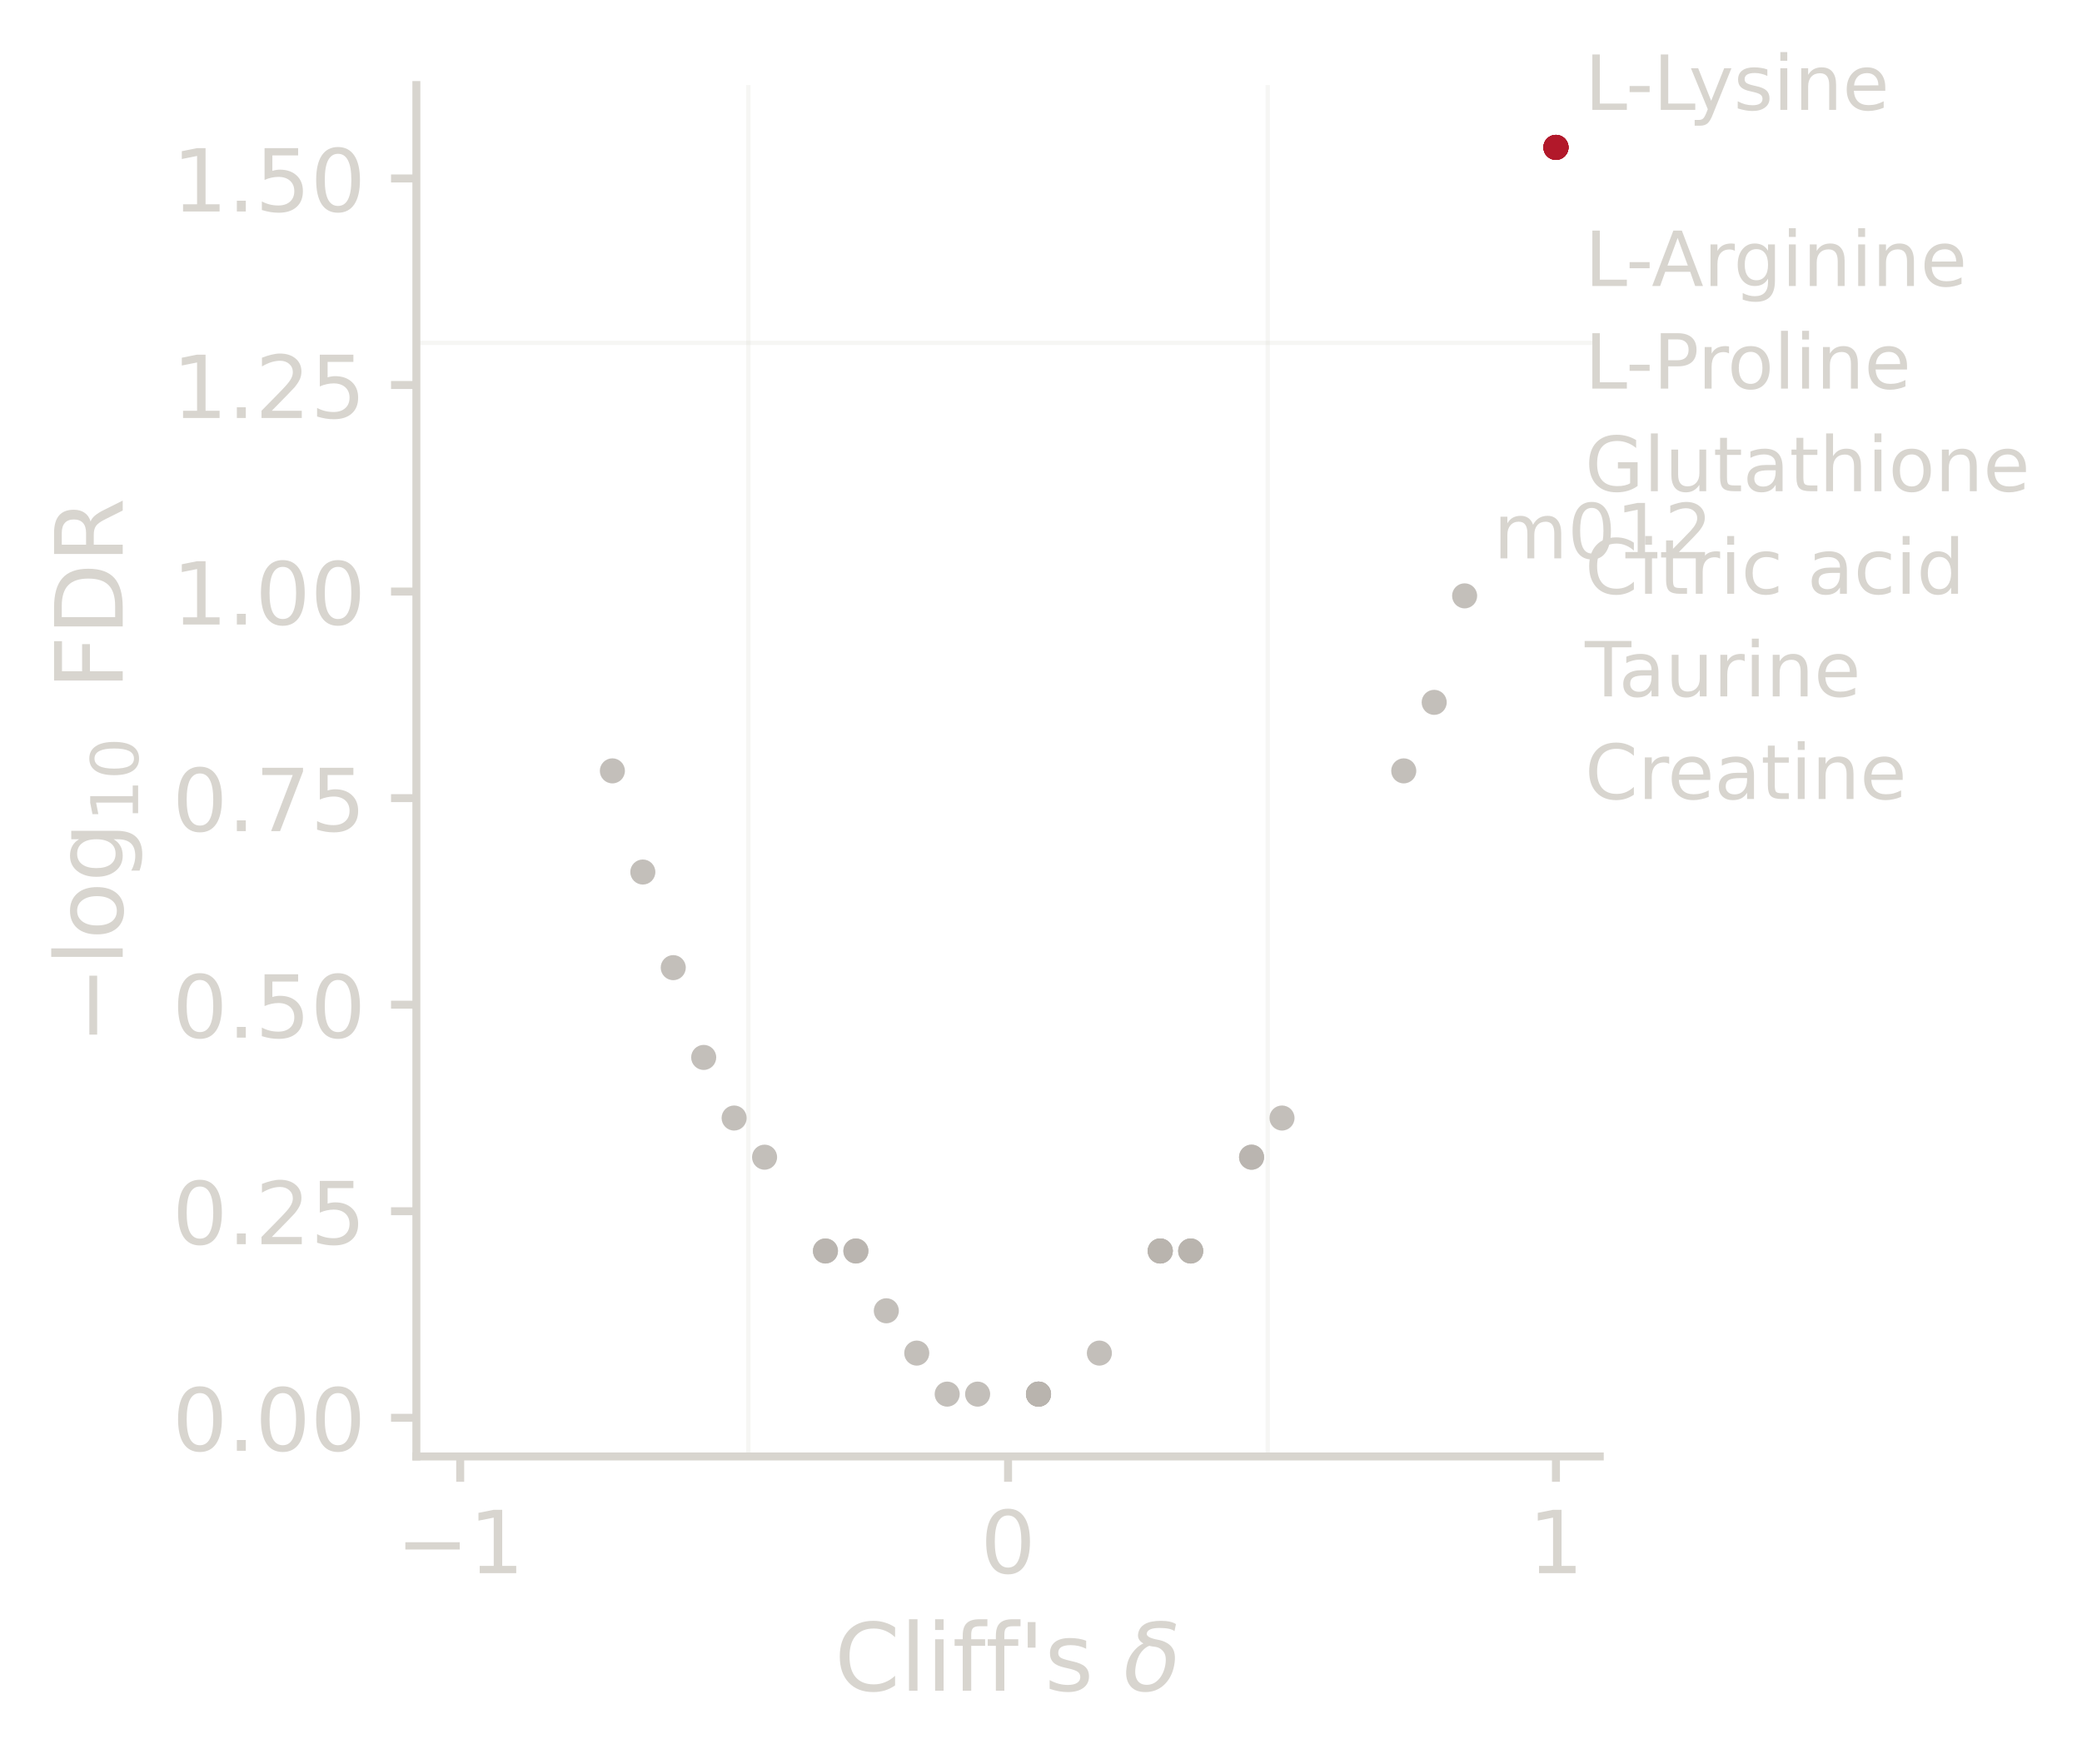
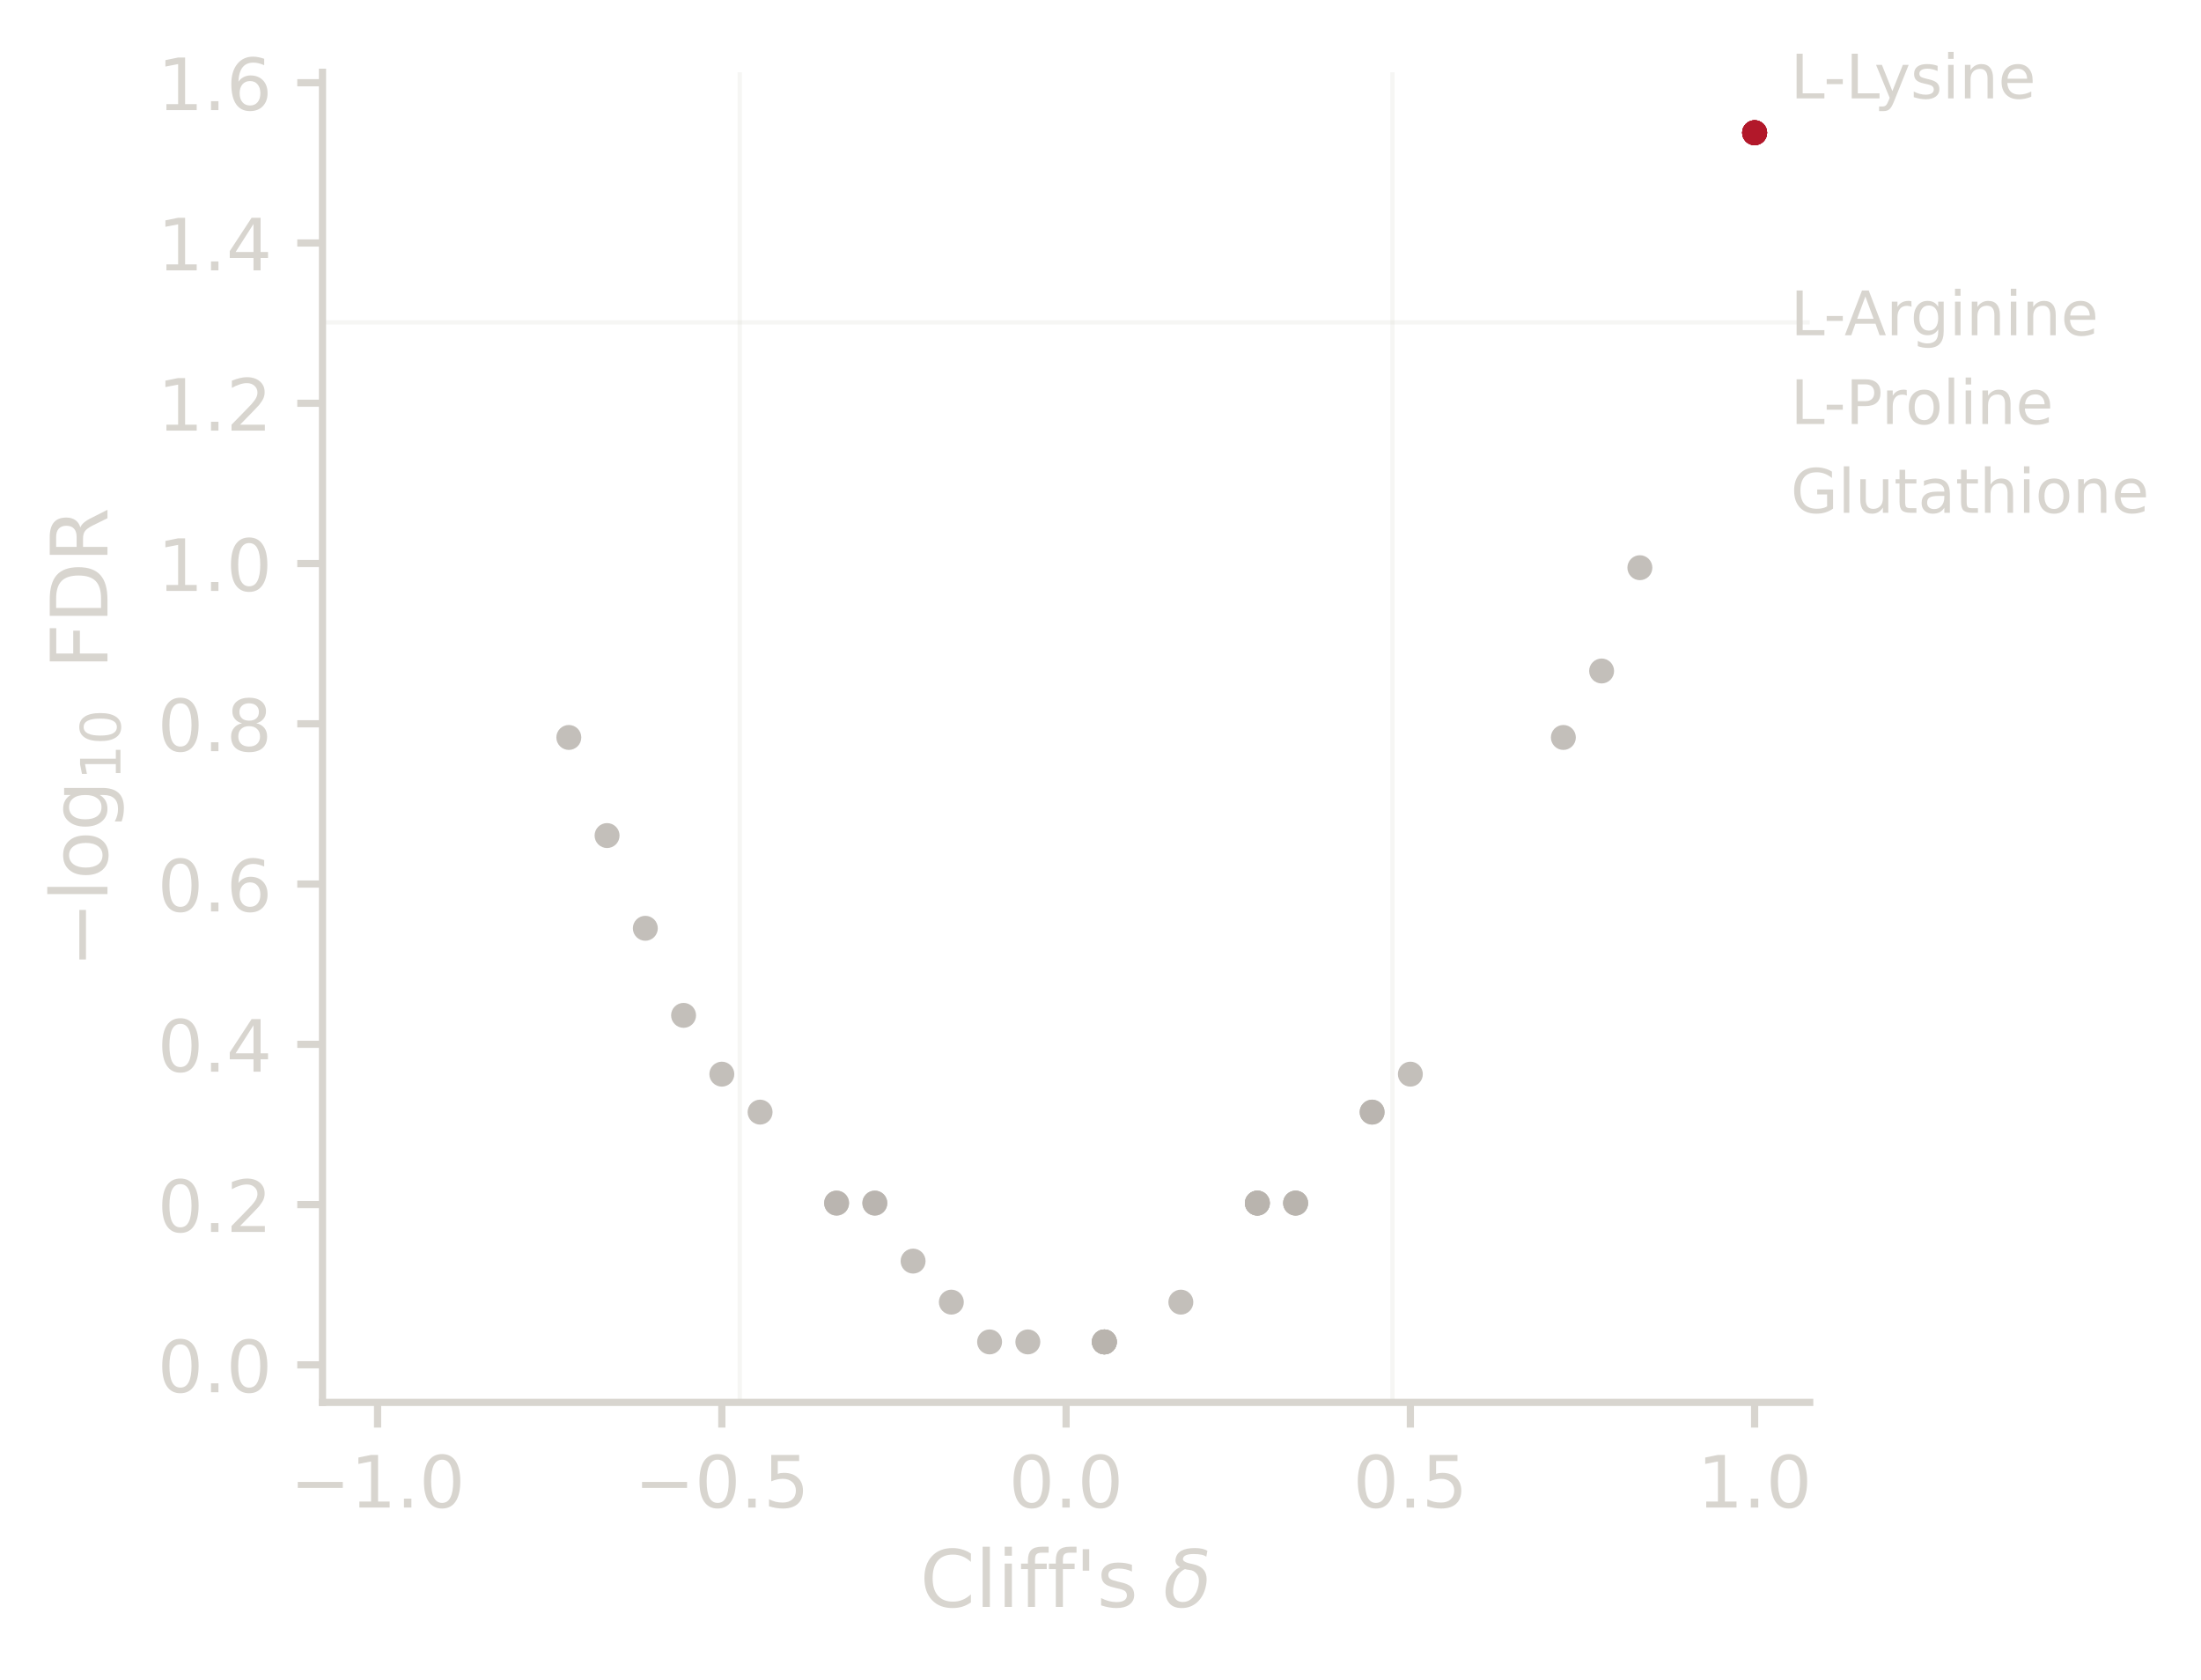
- <svg xmlns="http://www.w3.org/2000/svg" xmlns:xlink="http://www.w3.org/1999/xlink" width="287.669pt" height="243.617pt" viewBox="0 0 287.669 243.617" version="1.1">
+ <svg xmlns="http://www.w3.org/2000/svg" xmlns:xlink="http://www.w3.org/1999/xlink" width="305.583pt" height="233.205pt" viewBox="0 0 305.583 233.205" version="1.1">
  <defs>
    <style type="text/css">*{stroke-linejoin: round; stroke-linecap: butt}</style>
  </defs>
  <g id="figure_1">
    <g id="patch_1">
-       <path d="M 0 243.617  L 287.669 243.617  L 287.669 0  L 0 0  L 0 243.617  z " style="fill: none" />
+       <path d="M -0 233.205  L 305.583 233.205  L 305.583 0  L -0 0  L -0 233.205  z " style="fill: none" />
    </g>
    <g id="axes_1">
      <g id="patch_2">
-         <path d="M 57.529 201.222  L 221.039 201.222  L 221.039 11.75  L 57.529 11.75  L 57.529 201.222  z " style="fill: none" />
+         <path d="M 44.773 194.681  L 251.256 194.681  L 251.256 10.033  L 44.773 10.033  L 44.773 194.681  z " style="fill: none" />
      </g>
      <g id="PathCollection_1">
        <defs>
-           <path id="C0_0_28078d66b4" d="M 0 1.732  C 0.459 1.732 0.9 1.55 1.225 1.225  C 1.55 0.9 1.732 0.459 1.732 -0  C 1.732 -0.459 1.55 -0.9 1.225 -1.225  C 0.9 -1.55 0.459 -1.732 0 -1.732  C -0.459 -1.732 -0.9 -1.55 -1.225 -1.225  C -1.55 -0.9 -1.732 -0.459 -1.732 0  C -1.732 0.459 -1.55 0.9 -1.225 1.225  C -0.9 1.55 -0.459 1.732 0 1.732  z " />
+           <path id="C0_0_14c0b36c5a" d="M 0 1.732  C 0.459 1.732 0.9 1.55 1.225 1.225  C 1.55 0.9 1.732 0.459 1.732 -0  C 1.732 -0.459 1.55 -0.9 1.225 -1.225  C 0.9 -1.55 0.459 -1.732 0 -1.732  C -0.459 -1.732 -0.9 -1.55 -1.225 -1.225  C -1.55 -0.9 -1.732 -0.459 -1.732 0  C -1.732 0.459 -1.55 0.9 -1.225 1.225  C -0.9 1.55 -0.459 1.732 0 1.732  z " />
        </defs>
-         <g clip-path="url(#p1d31eeaed9)">
-           <use xlink:href="#C0_0_28078d66b4" x="214.983" y="20.362" style="fill: #b2182b; fill-opacity: 0.85" />
-         </g>
-         <g clip-path="url(#p1d31eeaed9)">
-           <use xlink:href="#C0_0_28078d66b4" x="214.983" y="20.362" style="fill: #b2182b; fill-opacity: 0.85" />
-         </g>
-         <g clip-path="url(#p1d31eeaed9)">
-           <use xlink:href="#C0_0_28078d66b4" x="214.983" y="20.362" style="fill: #b2182b; fill-opacity: 0.85" />
-         </g>
-         <g clip-path="url(#p1d31eeaed9)">
-           <use xlink:href="#C0_0_28078d66b4" x="214.983" y="20.362" style="fill: #b2182b; fill-opacity: 0.85" />
-         </g>
-         <g clip-path="url(#p1d31eeaed9)">
-           <use xlink:href="#C0_0_28078d66b4" x="214.983" y="20.362" style="fill: #b2182b; fill-opacity: 0.85" />
-         </g>
-         <g clip-path="url(#p1d31eeaed9)">
-           <use xlink:href="#C0_0_28078d66b4" x="214.983" y="20.362" style="fill: #b2182b; fill-opacity: 0.85" />
-         </g>
-         <g clip-path="url(#p1d31eeaed9)">
-           <use xlink:href="#C0_0_28078d66b4" x="214.983" y="20.362" style="fill: #b2182b; fill-opacity: 0.85" />
-         </g>
-         <g clip-path="url(#p1d31eeaed9)">
-           <use xlink:href="#C0_0_28078d66b4" x="202.366" y="82.323" style="fill: #b8b4ae; fill-opacity: 0.85" />
-         </g>
-         <g clip-path="url(#p1d31eeaed9)">
-           <use xlink:href="#C0_0_28078d66b4" x="198.161" y="97.036" style="fill: #b8b4ae; fill-opacity: 0.85" />
-         </g>
-         <g clip-path="url(#p1d31eeaed9)">
-           <use xlink:href="#C0_0_28078d66b4" x="193.955" y="106.503" style="fill: #b8b4ae; fill-opacity: 0.85" />
-         </g>
-         <g clip-path="url(#p1d31eeaed9)">
-           <use xlink:href="#C0_0_28078d66b4" x="84.612" y="106.503" style="fill: #b8b4ae; fill-opacity: 0.85" />
-         </g>
-         <g clip-path="url(#p1d31eeaed9)">
-           <use xlink:href="#C0_0_28078d66b4" x="88.818" y="120.479" style="fill: #b8b4ae; fill-opacity: 0.85" />
-         </g>
-         <g clip-path="url(#p1d31eeaed9)">
-           <use xlink:href="#C0_0_28078d66b4" x="93.023" y="133.688" style="fill: #b8b4ae; fill-opacity: 0.85" />
-         </g>
-         <g clip-path="url(#p1d31eeaed9)">
-           <use xlink:href="#C0_0_28078d66b4" x="97.229" y="146.091" style="fill: #b8b4ae; fill-opacity: 0.85" />
-         </g>
-         <g clip-path="url(#p1d31eeaed9)">
-           <use xlink:href="#C0_0_28078d66b4" x="177.133" y="154.466" style="fill: #b8b4ae; fill-opacity: 0.85" />
-         </g>
-         <g clip-path="url(#p1d31eeaed9)">
-           <use xlink:href="#C0_0_28078d66b4" x="101.434" y="154.466" style="fill: #b8b4ae; fill-opacity: 0.85" />
-         </g>
-         <g clip-path="url(#p1d31eeaed9)">
-           <use xlink:href="#C0_0_28078d66b4" x="172.928" y="159.875" style="fill: #b8b4ae; fill-opacity: 0.85" />
-         </g>
-         <g clip-path="url(#p1d31eeaed9)">
-           <use xlink:href="#C0_0_28078d66b4" x="172.928" y="159.875" style="fill: #b8b4ae; fill-opacity: 0.85" />
-         </g>
-         <g clip-path="url(#p1d31eeaed9)">
-           <use xlink:href="#C0_0_28078d66b4" x="105.64" y="159.875" style="fill: #b8b4ae; fill-opacity: 0.85" />
-         </g>
-         <g clip-path="url(#p1d31eeaed9)">
-           <use xlink:href="#C0_0_28078d66b4" x="164.517" y="172.834" style="fill: #b8b4ae; fill-opacity: 0.85" />
-         </g>
-         <g clip-path="url(#p1d31eeaed9)">
-           <use xlink:href="#C0_0_28078d66b4" x="114.051" y="172.834" style="fill: #b8b4ae; fill-opacity: 0.85" />
-         </g>
-         <g clip-path="url(#p1d31eeaed9)">
-           <use xlink:href="#C0_0_28078d66b4" x="164.517" y="172.834" style="fill: #b8b4ae; fill-opacity: 0.85" />
-         </g>
-         <g clip-path="url(#p1d31eeaed9)">
-           <use xlink:href="#C0_0_28078d66b4" x="164.517" y="172.834" style="fill: #b8b4ae; fill-opacity: 0.85" />
-         </g>
-         <g clip-path="url(#p1d31eeaed9)">
-           <use xlink:href="#C0_0_28078d66b4" x="114.051" y="172.834" style="fill: #b8b4ae; fill-opacity: 0.85" />
-         </g>
-         <g clip-path="url(#p1d31eeaed9)">
-           <use xlink:href="#C0_0_28078d66b4" x="160.311" y="172.834" style="fill: #b8b4ae; fill-opacity: 0.85" />
-         </g>
-         <g clip-path="url(#p1d31eeaed9)">
-           <use xlink:href="#C0_0_28078d66b4" x="118.256" y="172.834" style="fill: #b8b4ae; fill-opacity: 0.85" />
-         </g>
-         <g clip-path="url(#p1d31eeaed9)">
-           <use xlink:href="#C0_0_28078d66b4" x="160.311" y="172.834" style="fill: #b8b4ae; fill-opacity: 0.85" />
-         </g>
-         <g clip-path="url(#p1d31eeaed9)">
-           <use xlink:href="#C0_0_28078d66b4" x="160.311" y="172.834" style="fill: #b8b4ae; fill-opacity: 0.85" />
-         </g>
-         <g clip-path="url(#p1d31eeaed9)">
-           <use xlink:href="#C0_0_28078d66b4" x="118.256" y="172.834" style="fill: #b8b4ae; fill-opacity: 0.85" />
-         </g>
-         <g clip-path="url(#p1d31eeaed9)">
-           <use xlink:href="#C0_0_28078d66b4" x="160.311" y="172.834" style="fill: #b8b4ae; fill-opacity: 0.85" />
-         </g>
-         <g clip-path="url(#p1d31eeaed9)">
-           <use xlink:href="#C0_0_28078d66b4" x="122.462" y="181.096" style="fill: #b8b4ae; fill-opacity: 0.85" />
-         </g>
-         <g clip-path="url(#p1d31eeaed9)">
-           <use xlink:href="#C0_0_28078d66b4" x="151.9" y="186.942" style="fill: #b8b4ae; fill-opacity: 0.85" />
-         </g>
-         <g clip-path="url(#p1d31eeaed9)">
-           <use xlink:href="#C0_0_28078d66b4" x="126.667" y="186.942" style="fill: #b8b4ae; fill-opacity: 0.85" />
-         </g>
-         <g clip-path="url(#p1d31eeaed9)">
-           <use xlink:href="#C0_0_28078d66b4" x="130.873" y="192.609" style="fill: #b8b4ae; fill-opacity: 0.85" />
-         </g>
-         <g clip-path="url(#p1d31eeaed9)">
-           <use xlink:href="#C0_0_28078d66b4" x="143.489" y="192.609" style="fill: #b8b4ae; fill-opacity: 0.85" />
-         </g>
-         <g clip-path="url(#p1d31eeaed9)">
-           <use xlink:href="#C0_0_28078d66b4" x="143.489" y="192.609" style="fill: #b8b4ae; fill-opacity: 0.85" />
-         </g>
-         <g clip-path="url(#p1d31eeaed9)">
-           <use xlink:href="#C0_0_28078d66b4" x="143.489" y="192.609" style="fill: #b8b4ae; fill-opacity: 0.85" />
-         </g>
-         <g clip-path="url(#p1d31eeaed9)">
-           <use xlink:href="#C0_0_28078d66b4" x="135.078" y="192.609" style="fill: #b8b4ae; fill-opacity: 0.85" />
-         </g>
-         <g clip-path="url(#p1d31eeaed9)">
-           <use xlink:href="#C0_0_28078d66b4" x="143.489" y="192.609" style="fill: #b8b4ae; fill-opacity: 0.85" />
-         </g>
-         <g clip-path="url(#p1d31eeaed9)">
-           <use xlink:href="#C0_0_28078d66b4" x="143.489" y="192.609" style="fill: #b8b4ae; fill-opacity: 0.85" />
+         <g clip-path="url(#p864d1ac34b)">
+           <use xlink:href="#C0_0_14c0b36c5a" x="243.609" y="18.426" style="fill: #b2182b; fill-opacity: 0.85" />
+         </g>
+         <g clip-path="url(#p864d1ac34b)">
+           <use xlink:href="#C0_0_14c0b36c5a" x="243.609" y="18.426" style="fill: #b2182b; fill-opacity: 0.85" />
+         </g>
+         <g clip-path="url(#p864d1ac34b)">
+           <use xlink:href="#C0_0_14c0b36c5a" x="243.609" y="18.426" style="fill: #b2182b; fill-opacity: 0.85" />
+         </g>
+         <g clip-path="url(#p864d1ac34b)">
+           <use xlink:href="#C0_0_14c0b36c5a" x="243.609" y="18.426" style="fill: #b2182b; fill-opacity: 0.85" />
+         </g>
+         <g clip-path="url(#p864d1ac34b)">
+           <use xlink:href="#C0_0_14c0b36c5a" x="243.609" y="18.426" style="fill: #b2182b; fill-opacity: 0.85" />
+         </g>
+         <g clip-path="url(#p864d1ac34b)">
+           <use xlink:href="#C0_0_14c0b36c5a" x="243.609" y="18.426" style="fill: #b2182b; fill-opacity: 0.85" />
+         </g>
+         <g clip-path="url(#p864d1ac34b)">
+           <use xlink:href="#C0_0_14c0b36c5a" x="243.609" y="18.426" style="fill: #b2182b; fill-opacity: 0.85" />
+         </g>
+         <g clip-path="url(#p864d1ac34b)">
+           <use xlink:href="#C0_0_14c0b36c5a" x="227.677" y="78.809" style="fill: #b8b4ae; fill-opacity: 0.85" />
+         </g>
+         <g clip-path="url(#p864d1ac34b)">
+           <use xlink:href="#C0_0_14c0b36c5a" x="222.366" y="93.148" style="fill: #b8b4ae; fill-opacity: 0.85" />
+         </g>
+         <g clip-path="url(#p864d1ac34b)">
+           <use xlink:href="#C0_0_14c0b36c5a" x="217.055" y="102.375" style="fill: #b8b4ae; fill-opacity: 0.85" />
+         </g>
+         <g clip-path="url(#p864d1ac34b)">
+           <use xlink:href="#C0_0_14c0b36c5a" x="78.975" y="102.375" style="fill: #b8b4ae; fill-opacity: 0.85" />
+         </g>
+         <g clip-path="url(#p864d1ac34b)">
+           <use xlink:href="#C0_0_14c0b36c5a" x="84.285" y="115.995" style="fill: #b8b4ae; fill-opacity: 0.85" />
+         </g>
+         <g clip-path="url(#p864d1ac34b)">
+           <use xlink:href="#C0_0_14c0b36c5a" x="89.596" y="128.867" style="fill: #b8b4ae; fill-opacity: 0.85" />
+         </g>
+         <g clip-path="url(#p864d1ac34b)">
+           <use xlink:href="#C0_0_14c0b36c5a" x="94.907" y="140.954" style="fill: #b8b4ae; fill-opacity: 0.85" />
+         </g>
+         <g clip-path="url(#p864d1ac34b)">
+           <use xlink:href="#C0_0_14c0b36c5a" x="195.812" y="149.116" style="fill: #b8b4ae; fill-opacity: 0.85" />
+         </g>
+         <g clip-path="url(#p864d1ac34b)">
+           <use xlink:href="#C0_0_14c0b36c5a" x="100.218" y="149.116" style="fill: #b8b4ae; fill-opacity: 0.85" />
+         </g>
+         <g clip-path="url(#p864d1ac34b)">
+           <use xlink:href="#C0_0_14c0b36c5a" x="190.501" y="154.387" style="fill: #b8b4ae; fill-opacity: 0.85" />
+         </g>
+         <g clip-path="url(#p864d1ac34b)">
+           <use xlink:href="#C0_0_14c0b36c5a" x="190.501" y="154.387" style="fill: #b8b4ae; fill-opacity: 0.85" />
+         </g>
+         <g clip-path="url(#p864d1ac34b)">
+           <use xlink:href="#C0_0_14c0b36c5a" x="105.529" y="154.387" style="fill: #b8b4ae; fill-opacity: 0.85" />
+         </g>
+         <g clip-path="url(#p864d1ac34b)">
+           <use xlink:href="#C0_0_14c0b36c5a" x="179.88" y="167.016" style="fill: #b8b4ae; fill-opacity: 0.85" />
+         </g>
+         <g clip-path="url(#p864d1ac34b)">
+           <use xlink:href="#C0_0_14c0b36c5a" x="116.15" y="167.016" style="fill: #b8b4ae; fill-opacity: 0.85" />
+         </g>
+         <g clip-path="url(#p864d1ac34b)">
+           <use xlink:href="#C0_0_14c0b36c5a" x="179.88" y="167.016" style="fill: #b8b4ae; fill-opacity: 0.85" />
+         </g>
+         <g clip-path="url(#p864d1ac34b)">
+           <use xlink:href="#C0_0_14c0b36c5a" x="179.88" y="167.016" style="fill: #b8b4ae; fill-opacity: 0.85" />
+         </g>
+         <g clip-path="url(#p864d1ac34b)">
+           <use xlink:href="#C0_0_14c0b36c5a" x="116.15" y="167.016" style="fill: #b8b4ae; fill-opacity: 0.85" />
+         </g>
+         <g clip-path="url(#p864d1ac34b)">
+           <use xlink:href="#C0_0_14c0b36c5a" x="174.569" y="167.016" style="fill: #b8b4ae; fill-opacity: 0.85" />
+         </g>
+         <g clip-path="url(#p864d1ac34b)">
+           <use xlink:href="#C0_0_14c0b36c5a" x="121.461" y="167.016" style="fill: #b8b4ae; fill-opacity: 0.85" />
+         </g>
+         <g clip-path="url(#p864d1ac34b)">
+           <use xlink:href="#C0_0_14c0b36c5a" x="174.569" y="167.016" style="fill: #b8b4ae; fill-opacity: 0.85" />
+         </g>
+         <g clip-path="url(#p864d1ac34b)">
+           <use xlink:href="#C0_0_14c0b36c5a" x="174.569" y="167.016" style="fill: #b8b4ae; fill-opacity: 0.85" />
+         </g>
+         <g clip-path="url(#p864d1ac34b)">
+           <use xlink:href="#C0_0_14c0b36c5a" x="121.461" y="167.016" style="fill: #b8b4ae; fill-opacity: 0.85" />
+         </g>
+         <g clip-path="url(#p864d1ac34b)">
+           <use xlink:href="#C0_0_14c0b36c5a" x="174.569" y="167.016" style="fill: #b8b4ae; fill-opacity: 0.85" />
+         </g>
+         <g clip-path="url(#p864d1ac34b)">
+           <use xlink:href="#C0_0_14c0b36c5a" x="126.772" y="175.068" style="fill: #b8b4ae; fill-opacity: 0.85" />
+         </g>
+         <g clip-path="url(#p864d1ac34b)">
+           <use xlink:href="#C0_0_14c0b36c5a" x="163.947" y="180.765" style="fill: #b8b4ae; fill-opacity: 0.85" />
+         </g>
+         <g clip-path="url(#p864d1ac34b)">
+           <use xlink:href="#C0_0_14c0b36c5a" x="132.082" y="180.765" style="fill: #b8b4ae; fill-opacity: 0.85" />
+         </g>
+         <g clip-path="url(#p864d1ac34b)">
+           <use xlink:href="#C0_0_14c0b36c5a" x="137.393" y="186.288" style="fill: #b8b4ae; fill-opacity: 0.85" />
+         </g>
+         <g clip-path="url(#p864d1ac34b)">
+           <use xlink:href="#C0_0_14c0b36c5a" x="153.326" y="186.288" style="fill: #b8b4ae; fill-opacity: 0.85" />
+         </g>
+         <g clip-path="url(#p864d1ac34b)">
+           <use xlink:href="#C0_0_14c0b36c5a" x="153.326" y="186.288" style="fill: #b8b4ae; fill-opacity: 0.85" />
+         </g>
+         <g clip-path="url(#p864d1ac34b)">
+           <use xlink:href="#C0_0_14c0b36c5a" x="153.326" y="186.288" style="fill: #b8b4ae; fill-opacity: 0.85" />
+         </g>
+         <g clip-path="url(#p864d1ac34b)">
+           <use xlink:href="#C0_0_14c0b36c5a" x="142.704" y="186.288" style="fill: #b8b4ae; fill-opacity: 0.85" />
+         </g>
+         <g clip-path="url(#p864d1ac34b)">
+           <use xlink:href="#C0_0_14c0b36c5a" x="153.326" y="186.288" style="fill: #b8b4ae; fill-opacity: 0.85" />
+         </g>
+         <g clip-path="url(#p864d1ac34b)">
+           <use xlink:href="#C0_0_14c0b36c5a" x="153.326" y="186.288" style="fill: #b8b4ae; fill-opacity: 0.85" />
        </g>
      </g>
      <g id="matplotlib.axis_1">
        <g id="xtick_1">
          <g id="line2d_1">
            <defs>
-               <path id="m501cb23803" d="M 0 0  L 0 3.5  " style="stroke: #d8d5cf; stroke-width: 1.1" />
+               <path id="mdcb3f1ab3d" d="M 0 0  L 0 3.5  " style="stroke: #d8d5cf" />
            </defs>
            <g>
-               <use xlink:href="#m501cb23803" x="63.585" y="201.222" style="fill: #d8d5cf; stroke: #d8d5cf; stroke-width: 1.1" />
+               <use xlink:href="#mdcb3f1ab3d" x="52.421" y="194.681" style="fill: #d8d5cf; stroke: #d8d5cf" />
            </g>
          </g>
          <g id="text_1">
-             <text style="font-size: 12px; font-family: 'DejaVu Sans', 'Bitstream Vera Sans', 'Computer Modern Sans Serif', 'Lucida Grande', 'Verdana', 'Geneva', 'Lucid', 'Arial', 'Helvetica', 'Avant Garde', sans-serif; text-anchor: middle; fill: #d8d5cf" x="63.585" y="217.34" transform="rotate(-0 63.58468 217.3398)">−1</text>
+             <text style="font-size: 10px; font-family: 'DejaVu Sans', 'Bitstream Vera Sans', 'Computer Modern Sans Serif', 'Lucida Grande', 'Verdana', 'Geneva', 'Lucid', 'Arial', 'Helvetica', 'Avant Garde', sans-serif; text-anchor: middle; fill: #d8d5cf" x="52.421" y="209.28" transform="rotate(-0 52.42066 209.2798)">−1.0</text>
          </g>
        </g>
        <g id="xtick_2">
          <g id="line2d_2">
            <g>
-               <use xlink:href="#m501cb23803" x="139.284" y="201.222" style="fill: #d8d5cf; stroke: #d8d5cf; stroke-width: 1.1" />
+               <use xlink:href="#mdcb3f1ab3d" x="100.218" y="194.681" style="fill: #d8d5cf; stroke: #d8d5cf" />
            </g>
          </g>
          <g id="text_2">
-             <text style="font-size: 12px; font-family: 'DejaVu Sans', 'Bitstream Vera Sans', 'Computer Modern Sans Serif', 'Lucida Grande', 'Verdana', 'Geneva', 'Lucid', 'Arial', 'Helvetica', 'Avant Garde', sans-serif; text-anchor: middle; fill: #d8d5cf" x="139.284" y="217.34" transform="rotate(-0 139.2837 217.3398)">0</text>
+             <text style="font-size: 10px; font-family: 'DejaVu Sans', 'Bitstream Vera Sans', 'Computer Modern Sans Serif', 'Lucida Grande', 'Verdana', 'Geneva', 'Lucid', 'Arial', 'Helvetica', 'Avant Garde', sans-serif; text-anchor: middle; fill: #d8d5cf" x="100.218" y="209.28" transform="rotate(-0 100.2177 209.2798)">−0.5</text>
          </g>
        </g>
        <g id="xtick_3">
          <g id="line2d_3">
            <g>
-               <use xlink:href="#m501cb23803" x="214.983" y="201.222" style="fill: #d8d5cf; stroke: #d8d5cf; stroke-width: 1.1" />
+               <use xlink:href="#mdcb3f1ab3d" x="148.015" y="194.681" style="fill: #d8d5cf; stroke: #d8d5cf" />
            </g>
          </g>
          <g id="text_3">
-             <text style="font-size: 12px; font-family: 'DejaVu Sans', 'Bitstream Vera Sans', 'Computer Modern Sans Serif', 'Lucida Grande', 'Verdana', 'Geneva', 'Lucid', 'Arial', 'Helvetica', 'Avant Garde', sans-serif; text-anchor: middle; fill: #d8d5cf" x="214.983" y="217.34" transform="rotate(-0 214.9828 217.3398)">1</text>
-           </g>
-         </g>
-         <g id="text_4">
-           <g style="fill: #d8d5cf" transform="translate(115.2987 233.7134)">
+             <text style="font-size: 10px; font-family: 'DejaVu Sans', 'Bitstream Vera Sans', 'Computer Modern Sans Serif', 'Lucida Grande', 'Verdana', 'Geneva', 'Lucid', 'Arial', 'Helvetica', 'Avant Garde', sans-serif; text-anchor: middle; fill: #d8d5cf" x="148.015" y="209.28" transform="rotate(-0 148.0148 209.2798)">0.0</text>
+           </g>
+         </g>
+         <g id="xtick_4">
+           <g id="line2d_4">
+             <g>
+               <use xlink:href="#mdcb3f1ab3d" x="195.812" y="194.681" style="fill: #d8d5cf; stroke: #d8d5cf" />
+             </g>
+           </g>
+           <g id="text_4">
+             <text style="font-size: 10px; font-family: 'DejaVu Sans', 'Bitstream Vera Sans', 'Computer Modern Sans Serif', 'Lucida Grande', 'Verdana', 'Geneva', 'Lucid', 'Arial', 'Helvetica', 'Avant Garde', sans-serif; text-anchor: middle; fill: #d8d5cf" x="195.812" y="209.28" transform="rotate(-0 195.8119 209.2798)">0.5</text>
+           </g>
+         </g>
+         <g id="xtick_5">
+           <g id="line2d_5">
+             <g>
+               <use xlink:href="#mdcb3f1ab3d" x="243.609" y="194.681" style="fill: #d8d5cf; stroke: #d8d5cf" />
+             </g>
+           </g>
+           <g id="text_5">
+             <text style="font-size: 10px; font-family: 'DejaVu Sans', 'Bitstream Vera Sans', 'Computer Modern Sans Serif', 'Lucida Grande', 'Verdana', 'Geneva', 'Lucid', 'Arial', 'Helvetica', 'Avant Garde', sans-serif; text-anchor: middle; fill: #d8d5cf" x="243.609" y="209.28" transform="rotate(-0 243.6089 209.2798)">1.0</text>
+           </g>
+         </g>
+         <g id="text_6">
+           <g style="fill: #d8d5cf" transform="translate(127.7198 223.7177)">
            <text>
-               <tspan x="0" y="-0.125" style="font-size: 13px; font-family: 'DejaVu Sans'; fill: #d8d5cf">C</tspan>
-               <tspan x="9.077" y="-0.125" style="font-size: 13px; font-family: 'DejaVu Sans'; fill: #d8d5cf">l</tspan>
-               <tspan x="12.689" y="-0.125" style="font-size: 13px; font-family: 'DejaVu Sans'; fill: #d8d5cf">i</tspan>
-               <tspan x="16.301" y="-0.125" style="font-size: 13px; font-family: 'DejaVu Sans'; fill: #d8d5cf">f</tspan>
-               <tspan x="20.877" y="-0.125" style="font-size: 13px; font-family: 'DejaVu Sans'; fill: #d8d5cf">f</tspan>
-               <tspan x="25.454" y="-0.125" style="font-size: 13px; font-family: 'DejaVu Sans'; fill: #d8d5cf">'</tspan>
-               <tspan x="29.028" y="-0.125" style="font-size: 13px; font-family: 'DejaVu Sans'; fill: #d8d5cf">s</tspan>
-               <tspan x="35.801" y="-0.125" style="font-size: 13px; font-family: 'DejaVu Sans'; fill: #d8d5cf"> </tspan>
-               <tspan x="39.933" y="-0.125" style="font-style: oblique; font-size: 13px; font-family: 'DejaVu Sans'; fill: #d8d5cf">δ</tspan>
+               <tspan x="0" y="-0.641" style="font-size: 11px; font-family: 'DejaVu Sans'; fill: #d8d5cf">C</tspan>
+               <tspan x="7.681" y="-0.641" style="font-size: 11px; font-family: 'DejaVu Sans'; fill: #d8d5cf">l</tspan>
+               <tspan x="10.737" y="-0.641" style="font-size: 11px; font-family: 'DejaVu Sans'; fill: #d8d5cf">i</tspan>
+               <tspan x="13.793" y="-0.641" style="font-size: 11px; font-family: 'DejaVu Sans'; fill: #d8d5cf">f</tspan>
+               <tspan x="17.666" y="-0.641" style="font-size: 11px; font-family: 'DejaVu Sans'; fill: #d8d5cf">f</tspan>
+               <tspan x="21.538" y="-0.641" style="font-size: 11px; font-family: 'DejaVu Sans'; fill: #d8d5cf">'</tspan>
+               <tspan x="24.562" y="-0.641" style="font-size: 11px; font-family: 'DejaVu Sans'; fill: #d8d5cf">s</tspan>
+               <tspan x="30.293" y="-0.641" style="font-size: 11px; font-family: 'DejaVu Sans'; fill: #d8d5cf"> </tspan>
+               <tspan x="33.79" y="-0.641" style="font-style: oblique; font-size: 11px; font-family: 'DejaVu Sans'; fill: #d8d5cf">δ</tspan>
            </text>
          </g>
        </g>
      </g>
      <g id="matplotlib.axis_2">
        <g id="ytick_1">
-           <g id="line2d_4">
+           <g id="line2d_6">
            <defs>
-               <path id="m364e9e6c26" d="M 0 0  L -3.5 0  " style="stroke: #d8d5cf; stroke-width: 1.1" />
+               <path id="m88ce79ad60" d="M 0 0  L -3.5 0  " style="stroke: #d8d5cf" />
            </defs>
            <g>
-               <use xlink:href="#m364e9e6c26" x="57.529" y="195.878" style="fill: #d8d5cf; stroke: #d8d5cf; stroke-width: 1.1" />
-             </g>
-           </g>
-           <g id="text_5">
-             <text style="font-size: 12px; font-family: 'DejaVu Sans', 'Bitstream Vera Sans', 'Computer Modern Sans Serif', 'Lucida Grande', 'Verdana', 'Geneva', 'Lucid', 'Arial', 'Helvetica', 'Avant Garde', sans-serif; text-anchor: end; fill: #d8d5cf" x="50.529" y="200.437" transform="rotate(-0 50.52875 200.4373)">0.00</text>
+               <use xlink:href="#m88ce79ad60" x="44.773" y="189.474" style="fill: #d8d5cf; stroke: #d8d5cf" />
+             </g>
+           </g>
+           <g id="text_7">
+             <text style="font-size: 10px; font-family: 'DejaVu Sans', 'Bitstream Vera Sans', 'Computer Modern Sans Serif', 'Lucida Grande', 'Verdana', 'Geneva', 'Lucid', 'Arial', 'Helvetica', 'Avant Garde', sans-serif; text-anchor: end; fill: #d8d5cf" x="37.773" y="193.273" transform="rotate(-0 37.77313 193.2732)">0.0</text>
          </g>
        </g>
        <g id="ytick_2">
-           <g id="line2d_5">
-             <g>
-               <use xlink:href="#m364e9e6c26" x="57.529" y="167.341" style="fill: #d8d5cf; stroke: #d8d5cf; stroke-width: 1.1" />
-             </g>
-           </g>
-           <g id="text_6">
-             <text style="font-size: 12px; font-family: 'DejaVu Sans', 'Bitstream Vera Sans', 'Computer Modern Sans Serif', 'Lucida Grande', 'Verdana', 'Geneva', 'Lucid', 'Arial', 'Helvetica', 'Avant Garde', sans-serif; text-anchor: end; fill: #d8d5cf" x="50.529" y="171.9" transform="rotate(-0 50.52875 171.9002)">0.25</text>
+           <g id="line2d_7">
+             <g>
+               <use xlink:href="#m88ce79ad60" x="44.773" y="167.226" style="fill: #d8d5cf; stroke: #d8d5cf" />
+             </g>
+           </g>
+           <g id="text_8">
+             <text style="font-size: 10px; font-family: 'DejaVu Sans', 'Bitstream Vera Sans', 'Computer Modern Sans Serif', 'Lucida Grande', 'Verdana', 'Geneva', 'Lucid', 'Arial', 'Helvetica', 'Avant Garde', sans-serif; text-anchor: end; fill: #d8d5cf" x="37.773" y="171.025" transform="rotate(-0 37.77313 171.0247)">0.2</text>
          </g>
        </g>
        <g id="ytick_3">
-           <g id="line2d_6">
-             <g>
-               <use xlink:href="#m364e9e6c26" x="57.529" y="138.804" style="fill: #d8d5cf; stroke: #d8d5cf; stroke-width: 1.1" />
-             </g>
-           </g>
-           <g id="text_7">
-             <text style="font-size: 12px; font-family: 'DejaVu Sans', 'Bitstream Vera Sans', 'Computer Modern Sans Serif', 'Lucida Grande', 'Verdana', 'Geneva', 'Lucid', 'Arial', 'Helvetica', 'Avant Garde', sans-serif; text-anchor: end; fill: #d8d5cf" x="50.529" y="143.363" transform="rotate(-0 50.52875 143.3631)">0.50</text>
+           <g id="line2d_8">
+             <g>
+               <use xlink:href="#m88ce79ad60" x="44.773" y="144.977" style="fill: #d8d5cf; stroke: #d8d5cf" />
+             </g>
+           </g>
+           <g id="text_9">
+             <text style="font-size: 10px; font-family: 'DejaVu Sans', 'Bitstream Vera Sans', 'Computer Modern Sans Serif', 'Lucida Grande', 'Verdana', 'Geneva', 'Lucid', 'Arial', 'Helvetica', 'Avant Garde', sans-serif; text-anchor: end; fill: #d8d5cf" x="37.773" y="148.776" transform="rotate(-0 37.77313 148.7763)">0.4</text>
          </g>
        </g>
        <g id="ytick_4">
-           <g id="line2d_7">
-             <g>
-               <use xlink:href="#m364e9e6c26" x="57.529" y="110.267" style="fill: #d8d5cf; stroke: #d8d5cf; stroke-width: 1.1" />
-             </g>
-           </g>
-           <g id="text_8">
-             <text style="font-size: 12px; font-family: 'DejaVu Sans', 'Bitstream Vera Sans', 'Computer Modern Sans Serif', 'Lucida Grande', 'Verdana', 'Geneva', 'Lucid', 'Arial', 'Helvetica', 'Avant Garde', sans-serif; text-anchor: end; fill: #d8d5cf" x="50.529" y="114.826" transform="rotate(-0 50.52875 114.826)">0.75</text>
+           <g id="line2d_9">
+             <g>
+               <use xlink:href="#m88ce79ad60" x="44.773" y="122.729" style="fill: #d8d5cf; stroke: #d8d5cf" />
+             </g>
+           </g>
+           <g id="text_10">
+             <text style="font-size: 10px; font-family: 'DejaVu Sans', 'Bitstream Vera Sans', 'Computer Modern Sans Serif', 'Lucida Grande', 'Verdana', 'Geneva', 'Lucid', 'Arial', 'Helvetica', 'Avant Garde', sans-serif; text-anchor: end; fill: #d8d5cf" x="37.773" y="126.528" transform="rotate(-0 37.77313 126.5278)">0.6</text>
          </g>
        </g>
        <g id="ytick_5">
-           <g id="line2d_8">
-             <g>
-               <use xlink:href="#m364e9e6c26" x="57.529" y="81.73" style="fill: #d8d5cf; stroke: #d8d5cf; stroke-width: 1.1" />
-             </g>
-           </g>
-           <g id="text_9">
-             <text style="font-size: 12px; font-family: 'DejaVu Sans', 'Bitstream Vera Sans', 'Computer Modern Sans Serif', 'Lucida Grande', 'Verdana', 'Geneva', 'Lucid', 'Arial', 'Helvetica', 'Avant Garde', sans-serif; text-anchor: end; fill: #d8d5cf" x="50.529" y="86.289" transform="rotate(-0 50.52875 86.28884)">1.00</text>
+           <g id="line2d_10">
+             <g>
+               <use xlink:href="#m88ce79ad60" x="44.773" y="100.48" style="fill: #d8d5cf; stroke: #d8d5cf" />
+             </g>
+           </g>
+           <g id="text_11">
+             <text style="font-size: 10px; font-family: 'DejaVu Sans', 'Bitstream Vera Sans', 'Computer Modern Sans Serif', 'Lucida Grande', 'Verdana', 'Geneva', 'Lucid', 'Arial', 'Helvetica', 'Avant Garde', sans-serif; text-anchor: end; fill: #d8d5cf" x="37.773" y="104.279" transform="rotate(-0 37.77313 104.2794)">0.8</text>
          </g>
        </g>
        <g id="ytick_6">
-           <g id="line2d_9">
-             <g>
-               <use xlink:href="#m364e9e6c26" x="57.529" y="53.193" style="fill: #d8d5cf; stroke: #d8d5cf; stroke-width: 1.1" />
-             </g>
-           </g>
-           <g id="text_10">
-             <text style="font-size: 12px; font-family: 'DejaVu Sans', 'Bitstream Vera Sans', 'Computer Modern Sans Serif', 'Lucida Grande', 'Verdana', 'Geneva', 'Lucid', 'Arial', 'Helvetica', 'Avant Garde', sans-serif; text-anchor: end; fill: #d8d5cf" x="50.529" y="57.752" transform="rotate(-0 50.52875 57.75171)">1.25</text>
+           <g id="line2d_11">
+             <g>
+               <use xlink:href="#m88ce79ad60" x="44.773" y="78.232" style="fill: #d8d5cf; stroke: #d8d5cf" />
+             </g>
+           </g>
+           <g id="text_12">
+             <text style="font-size: 10px; font-family: 'DejaVu Sans', 'Bitstream Vera Sans', 'Computer Modern Sans Serif', 'Lucida Grande', 'Verdana', 'Geneva', 'Lucid', 'Arial', 'Helvetica', 'Avant Garde', sans-serif; text-anchor: end; fill: #d8d5cf" x="37.773" y="82.031" transform="rotate(-0 37.77313 82.03093)">1.0</text>
          </g>
        </g>
        <g id="ytick_7">
-           <g id="line2d_10">
-             <g>
-               <use xlink:href="#m364e9e6c26" x="57.529" y="24.656" style="fill: #d8d5cf; stroke: #d8d5cf; stroke-width: 1.1" />
-             </g>
-           </g>
-           <g id="text_11">
-             <text style="font-size: 12px; font-family: 'DejaVu Sans', 'Bitstream Vera Sans', 'Computer Modern Sans Serif', 'Lucida Grande', 'Verdana', 'Geneva', 'Lucid', 'Arial', 'Helvetica', 'Avant Garde', sans-serif; text-anchor: end; fill: #d8d5cf" x="50.529" y="29.215" transform="rotate(-0 50.52875 29.21459)">1.50</text>
-           </g>
-         </g>
-         <g id="text_12">
-           <g style="fill: #d8d5cf" transform="translate(17.08 144.3157) rotate(-90)">
+           <g id="line2d_12">
+             <g>
+               <use xlink:href="#m88ce79ad60" x="44.773" y="55.983" style="fill: #d8d5cf; stroke: #d8d5cf" />
+             </g>
+           </g>
+           <g id="text_13">
+             <text style="font-size: 10px; font-family: 'DejaVu Sans', 'Bitstream Vera Sans', 'Computer Modern Sans Serif', 'Lucida Grande', 'Verdana', 'Geneva', 'Lucid', 'Arial', 'Helvetica', 'Avant Garde', sans-serif; text-anchor: end; fill: #d8d5cf" x="37.773" y="59.782" transform="rotate(-0 37.77313 59.78248)">1.2</text>
+           </g>
+         </g>
+         <g id="ytick_8">
+           <g id="line2d_13">
+             <g>
+               <use xlink:href="#m88ce79ad60" x="44.773" y="33.735" style="fill: #d8d5cf; stroke: #d8d5cf" />
+             </g>
+           </g>
+           <g id="text_14">
+             <text style="font-size: 10px; font-family: 'DejaVu Sans', 'Bitstream Vera Sans', 'Computer Modern Sans Serif', 'Lucida Grande', 'Verdana', 'Geneva', 'Lucid', 'Arial', 'Helvetica', 'Avant Garde', sans-serif; text-anchor: end; fill: #d8d5cf" x="37.773" y="37.534" transform="rotate(-0 37.77313 37.53404)">1.4</text>
+           </g>
+         </g>
+         <g id="ytick_9">
+           <g id="line2d_14">
+             <g>
+               <use xlink:href="#m88ce79ad60" x="44.773" y="11.486" style="fill: #d8d5cf; stroke: #d8d5cf" />
+             </g>
+           </g>
+           <g id="text_15">
+             <text style="font-size: 10px; font-family: 'DejaVu Sans', 'Bitstream Vera Sans', 'Computer Modern Sans Serif', 'Lucida Grande', 'Verdana', 'Geneva', 'Lucid', 'Arial', 'Helvetica', 'Avant Garde', sans-serif; text-anchor: end; fill: #d8d5cf" x="37.773" y="15.286" transform="rotate(-0 37.77313 15.28559)">1.6</text>
+           </g>
+         </g>
+         <g id="text_16">
+           <g style="fill: #d8d5cf" transform="translate(15.56 134.3673) rotate(-90)">
            <text>
-               <tspan x="0" y="-0.125" style="font-size: 13px; font-family: 'DejaVu Sans'; fill: #d8d5cf">−</tspan>
-               <tspan x="10.893" y="-0.125" style="font-size: 13px; font-family: 'DejaVu Sans'; fill: #d8d5cf">l</tspan>
-               <tspan x="14.504" y="-0.125" style="font-size: 13px; font-family: 'DejaVu Sans'; fill: #d8d5cf">o</tspan>
-               <tspan x="22.458" y="-0.125" style="font-size: 13px; font-family: 'DejaVu Sans'; fill: #d8d5cf">g</tspan>
-               <tspan x="44.88" y="-0.125" style="font-size: 13px; font-family: 'DejaVu Sans'; fill: #d8d5cf"> </tspan>
-               <tspan x="49.012" y="-0.125" style="font-size: 13px; font-family: 'DejaVu Sans'; fill: #d8d5cf">F</tspan>
-               <tspan x="56.49" y="-0.125" style="font-size: 13px; font-family: 'DejaVu Sans'; fill: #d8d5cf">D</tspan>
-               <tspan x="66.5" y="-0.125" style="font-size: 13px; font-family: 'DejaVu Sans'; fill: #d8d5cf">R</tspan>
-               <tspan x="30.834" y="2.008" style="font-size: 9.1px; font-family: 'DejaVu Sans'; fill: #d8d5cf">1</tspan>
-               <tspan x="36.624" y="2.008" style="font-size: 9.1px; font-family: 'DejaVu Sans'; fill: #d8d5cf">0</tspan>
+               <tspan x="0" y="-0.641" style="font-size: 11px; font-family: 'DejaVu Sans'; fill: #d8d5cf">−</tspan>
+               <tspan x="9.217" y="-0.641" style="font-size: 11px; font-family: 'DejaVu Sans'; fill: #d8d5cf">l</tspan>
+               <tspan x="12.273" y="-0.641" style="font-size: 11px; font-family: 'DejaVu Sans'; fill: #d8d5cf">o</tspan>
+               <tspan x="19.003" y="-0.641" style="font-size: 11px; font-family: 'DejaVu Sans'; fill: #d8d5cf">g</tspan>
+               <tspan x="37.975" y="-0.641" style="font-size: 11px; font-family: 'DejaVu Sans'; fill: #d8d5cf"> </tspan>
+               <tspan x="41.472" y="-0.641" style="font-size: 11px; font-family: 'DejaVu Sans'; fill: #d8d5cf">F</tspan>
+               <tspan x="47.799" y="-0.641" style="font-size: 11px; font-family: 'DejaVu Sans'; fill: #d8d5cf">D</tspan>
+               <tspan x="56.269" y="-0.641" style="font-size: 11px; font-family: 'DejaVu Sans'; fill: #d8d5cf">R</tspan>
+               <tspan x="26.091" y="1.164" style="font-size: 7.7px; font-family: 'DejaVu Sans'; fill: #d8d5cf">1</tspan>
+               <tspan x="30.99" y="1.164" style="font-size: 7.7px; font-family: 'DejaVu Sans'; fill: #d8d5cf">0</tspan>
            </text>
          </g>
        </g>
      </g>
-       <g id="line2d_11">
-         <path d="M 57.529 47.368  L 221.039 47.368  " clip-path="url(#p1d31eeaed9)" style="fill: none; stroke: #d8d5cf; stroke-opacity: 0.22; stroke-width: 0.6; stroke-linecap: square" />
-       </g>
-       <g id="line2d_12">
-         <path d="M 103.402 201.222  L 103.402 11.75  " clip-path="url(#p1d31eeaed9)" style="fill: none; stroke: #d8d5cf; stroke-opacity: 0.22; stroke-width: 0.6; stroke-linecap: square" />
-       </g>
-       <g id="line2d_13">
-         <path d="M 175.165 201.222  L 175.165 11.75  " clip-path="url(#p1d31eeaed9)" style="fill: none; stroke: #d8d5cf; stroke-opacity: 0.22; stroke-width: 0.6; stroke-linecap: square" />
+       <g id="line2d_15">
+         <path d="M 44.773 44.744  L 251.256 44.744  " clip-path="url(#p864d1ac34b)" style="fill: none; stroke: #d8d5cf; stroke-opacity: 0.22; stroke-width: 0.6; stroke-linecap: square" />
+       </g>
+       <g id="line2d_16">
+         <path d="M 102.703 194.681  L 102.703 10.033  " clip-path="url(#p864d1ac34b)" style="fill: none; stroke: #d8d5cf; stroke-opacity: 0.22; stroke-width: 0.6; stroke-linecap: square" />
+       </g>
+       <g id="line2d_17">
+         <path d="M 193.326 194.681  L 193.326 10.033  " clip-path="url(#p864d1ac34b)" style="fill: none; stroke: #d8d5cf; stroke-opacity: 0.22; stroke-width: 0.6; stroke-linecap: square" />
      </g>
      <g id="patch_3">
-         <path d="M 57.529 201.222  L 57.529 11.75  " style="fill: none; stroke: #d8d5cf; stroke-width: 1.1; stroke-linejoin: miter; stroke-linecap: square" />
+         <path d="M 44.773 194.681  L 44.773 10.033  " style="fill: none; stroke: #d8d5cf; stroke-linejoin: miter; stroke-linecap: square" />
      </g>
      <g id="patch_4">
-         <path d="M 57.529 201.222  L 221.039 201.222  " style="fill: none; stroke: #d8d5cf; stroke-width: 1.1; stroke-linejoin: miter; stroke-linecap: square" />
-       </g>
-       <g id="text_13">
-         <text style="font-size: 10.5px; font-family: 'DejaVu Sans', 'Bitstream Vera Sans', 'Computer Modern Sans Serif', 'Lucida Grande', 'Verdana', 'Geneva', 'Lucid', 'Arial', 'Helvetica', 'Avant Garde', sans-serif; text-anchor: start; fill: #d8d5cf" x="218.983" y="15.178" transform="rotate(-0 218.9828 15.17836)">L-Lysine</text>
-       </g>
-       <g id="text_14">
-         <text style="font-size: 10.5px; font-family: 'DejaVu Sans', 'Bitstream Vera Sans', 'Computer Modern Sans Serif', 'Lucida Grande', 'Verdana', 'Geneva', 'Lucid', 'Arial', 'Helvetica', 'Avant Garde', sans-serif; text-anchor: start; fill: #d8d5cf" x="218.983" y="39.515" transform="rotate(-0 218.9828 39.51539)">L-Arginine</text>
-       </g>
-       <g id="text_15">
-         <text style="font-size: 10.5px; font-family: 'DejaVu Sans', 'Bitstream Vera Sans', 'Computer Modern Sans Serif', 'Lucida Grande', 'Verdana', 'Geneva', 'Lucid', 'Arial', 'Helvetica', 'Avant Garde', sans-serif; text-anchor: start; fill: #d8d5cf" x="218.983" y="53.69" transform="rotate(-0 218.9828 53.69039)">L-Proline</text>
-       </g>
-       <g id="text_16">
-         <text style="font-size: 10.5px; font-family: 'DejaVu Sans', 'Bitstream Vera Sans', 'Computer Modern Sans Serif', 'Lucida Grande', 'Verdana', 'Geneva', 'Lucid', 'Arial', 'Helvetica', 'Avant Garde', sans-serif; text-anchor: start; fill: #d8d5cf" x="218.983" y="67.865" transform="rotate(-0 218.9828 67.86539)">Glutathione</text>
+         <path d="M 44.773 194.681  L 251.256 194.681  " style="fill: none; stroke: #d8d5cf; stroke-linejoin: miter; stroke-linecap: square" />
      </g>
      <g id="text_17">
-         <text style="font-size: 10.5px; font-family: 'DejaVu Sans', 'Bitstream Vera Sans', 'Computer Modern Sans Serif', 'Lucida Grande', 'Verdana', 'Geneva', 'Lucid', 'Arial', 'Helvetica', 'Avant Garde', sans-serif; text-anchor: start; fill: #d8d5cf" x="218.983" y="82.04" transform="rotate(-0 218.9828 82.04039)">Citric acid</text>
+         <text style="font-size: 8.5px; font-family: 'DejaVu Sans', 'Bitstream Vera Sans', 'Computer Modern Sans Serif', 'Lucida Grande', 'Verdana', 'Geneva', 'Lucid', 'Arial', 'Helvetica', 'Avant Garde', sans-serif; text-anchor: start; fill: #d8d5cf" x="248.609" y="13.659" transform="rotate(-0 248.6089 13.65867)">L-Lysine</text>
      </g>
      <g id="text_18">
-         <text style="font-size: 10.5px; font-family: 'DejaVu Sans', 'Bitstream Vera Sans', 'Computer Modern Sans Serif', 'Lucida Grande', 'Verdana', 'Geneva', 'Lucid', 'Arial', 'Helvetica', 'Avant Garde', sans-serif; text-anchor: start; fill: #d8d5cf" x="218.983" y="96.215" transform="rotate(-0 218.9828 96.21539)">Taurine</text>
+         <text style="font-size: 8.5px; font-family: 'DejaVu Sans', 'Bitstream Vera Sans', 'Computer Modern Sans Serif', 'Lucida Grande', 'Verdana', 'Geneva', 'Lucid', 'Arial', 'Helvetica', 'Avant Garde', sans-serif; text-anchor: start; fill: #d8d5cf" x="248.609" y="46.535" transform="rotate(-0 248.6089 46.53508)">L-Arginine</text>
      </g>
      <g id="text_19">
-         <text style="font-size: 10.5px; font-family: 'DejaVu Sans', 'Bitstream Vera Sans', 'Computer Modern Sans Serif', 'Lucida Grande', 'Verdana', 'Geneva', 'Lucid', 'Arial', 'Helvetica', 'Avant Garde', sans-serif; text-anchor: start; fill: #d8d5cf" x="218.983" y="110.39" transform="rotate(-0 218.9828 110.3904)">Creatine</text>
+         <text style="font-size: 8.5px; font-family: 'DejaVu Sans', 'Bitstream Vera Sans', 'Computer Modern Sans Serif', 'Lucida Grande', 'Verdana', 'Geneva', 'Lucid', 'Arial', 'Helvetica', 'Avant Garde', sans-serif; text-anchor: start; fill: #d8d5cf" x="248.609" y="58.86" transform="rotate(-0 248.6089 58.86008)">L-Proline</text>
      </g>
      <g id="text_20">
-         <text style="font-size: 10.5px; font-family: 'DejaVu Sans', 'Bitstream Vera Sans', 'Computer Modern Sans Serif', 'Lucida Grande', 'Verdana', 'Geneva', 'Lucid', 'Arial', 'Helvetica', 'Avant Garde', sans-serif; text-anchor: start; fill: #d8d5cf" x="206.366" y="77.139" transform="rotate(-0 206.3663 77.13885)">m012</text>
+         <text style="font-size: 8.5px; font-family: 'DejaVu Sans', 'Bitstream Vera Sans', 'Computer Modern Sans Serif', 'Lucida Grande', 'Verdana', 'Geneva', 'Lucid', 'Arial', 'Helvetica', 'Avant Garde', sans-serif; text-anchor: start; fill: #d8d5cf" x="248.609" y="71.185" transform="rotate(-0 248.6089 71.18508)">Glutathione</text>
      </g>
    </g>
  </g>
  <defs>
-     <clipPath id="p1d31eeaed9">
-       <rect x="57.529" y="11.75" width="163.51" height="189.472" />
+     <clipPath id="p864d1ac34b">
+       <rect x="44.773" y="10.033" width="206.483" height="184.648" />
    </clipPath>
  </defs>
</svg>
